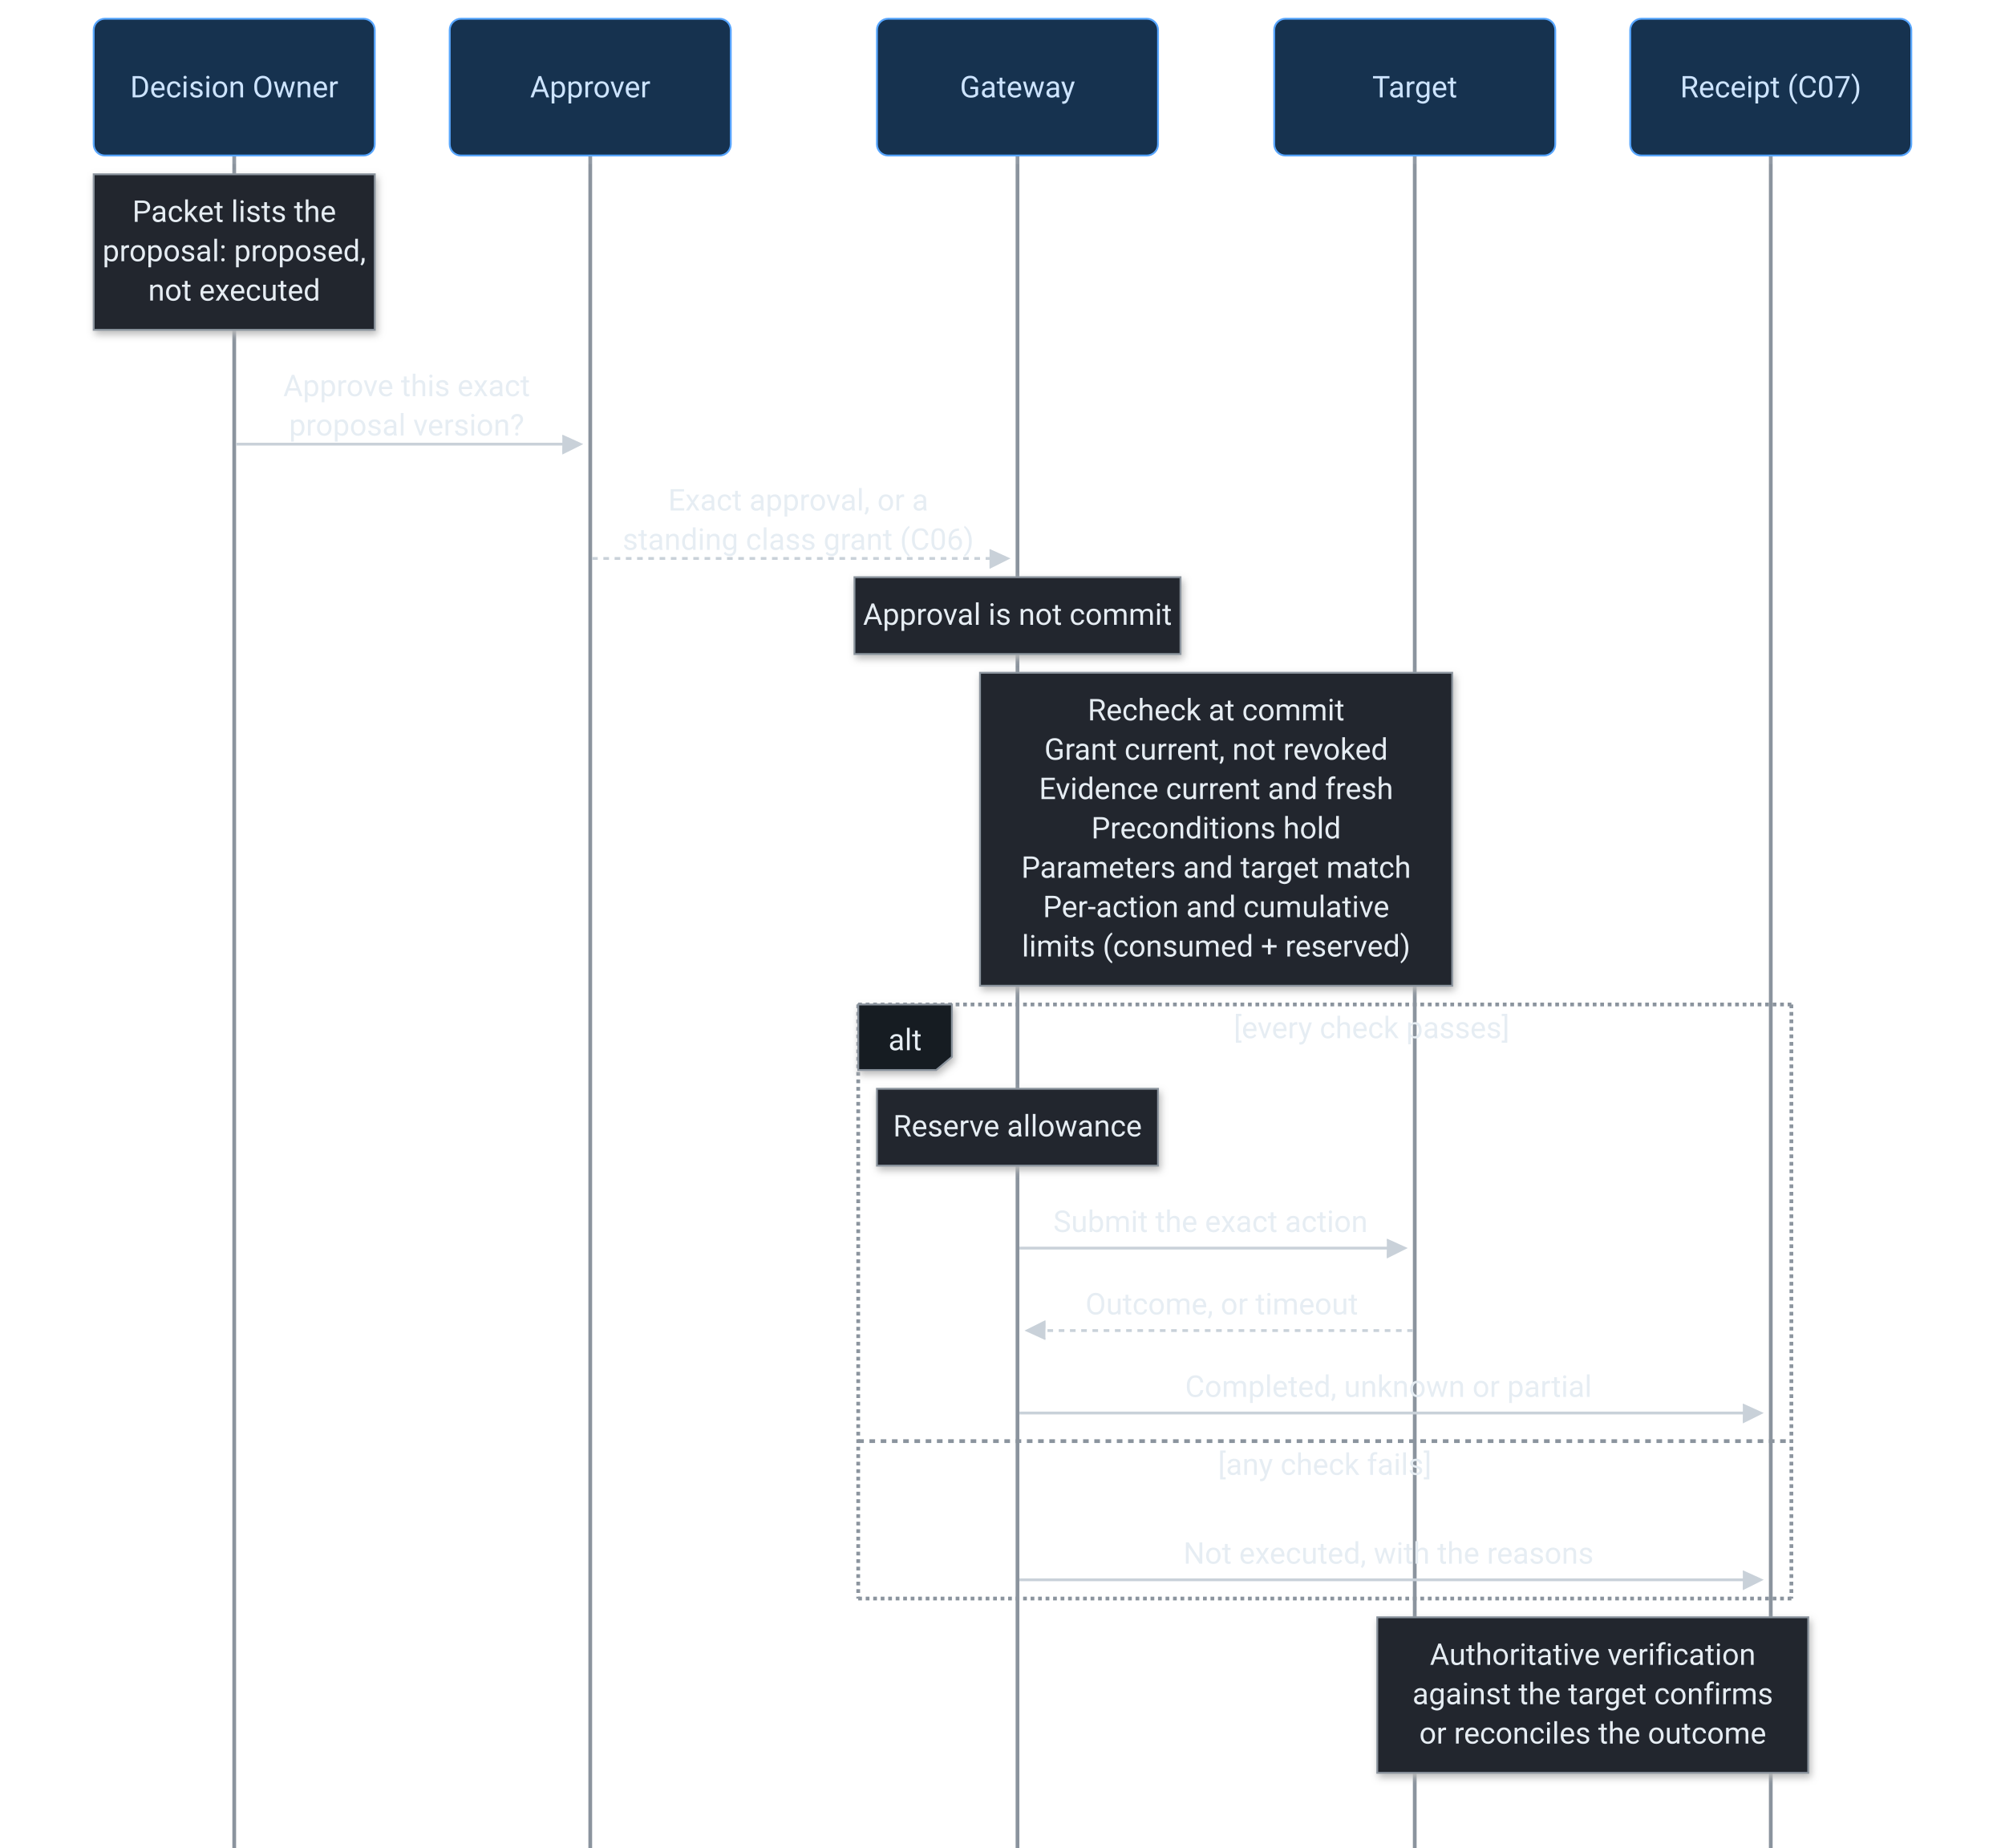
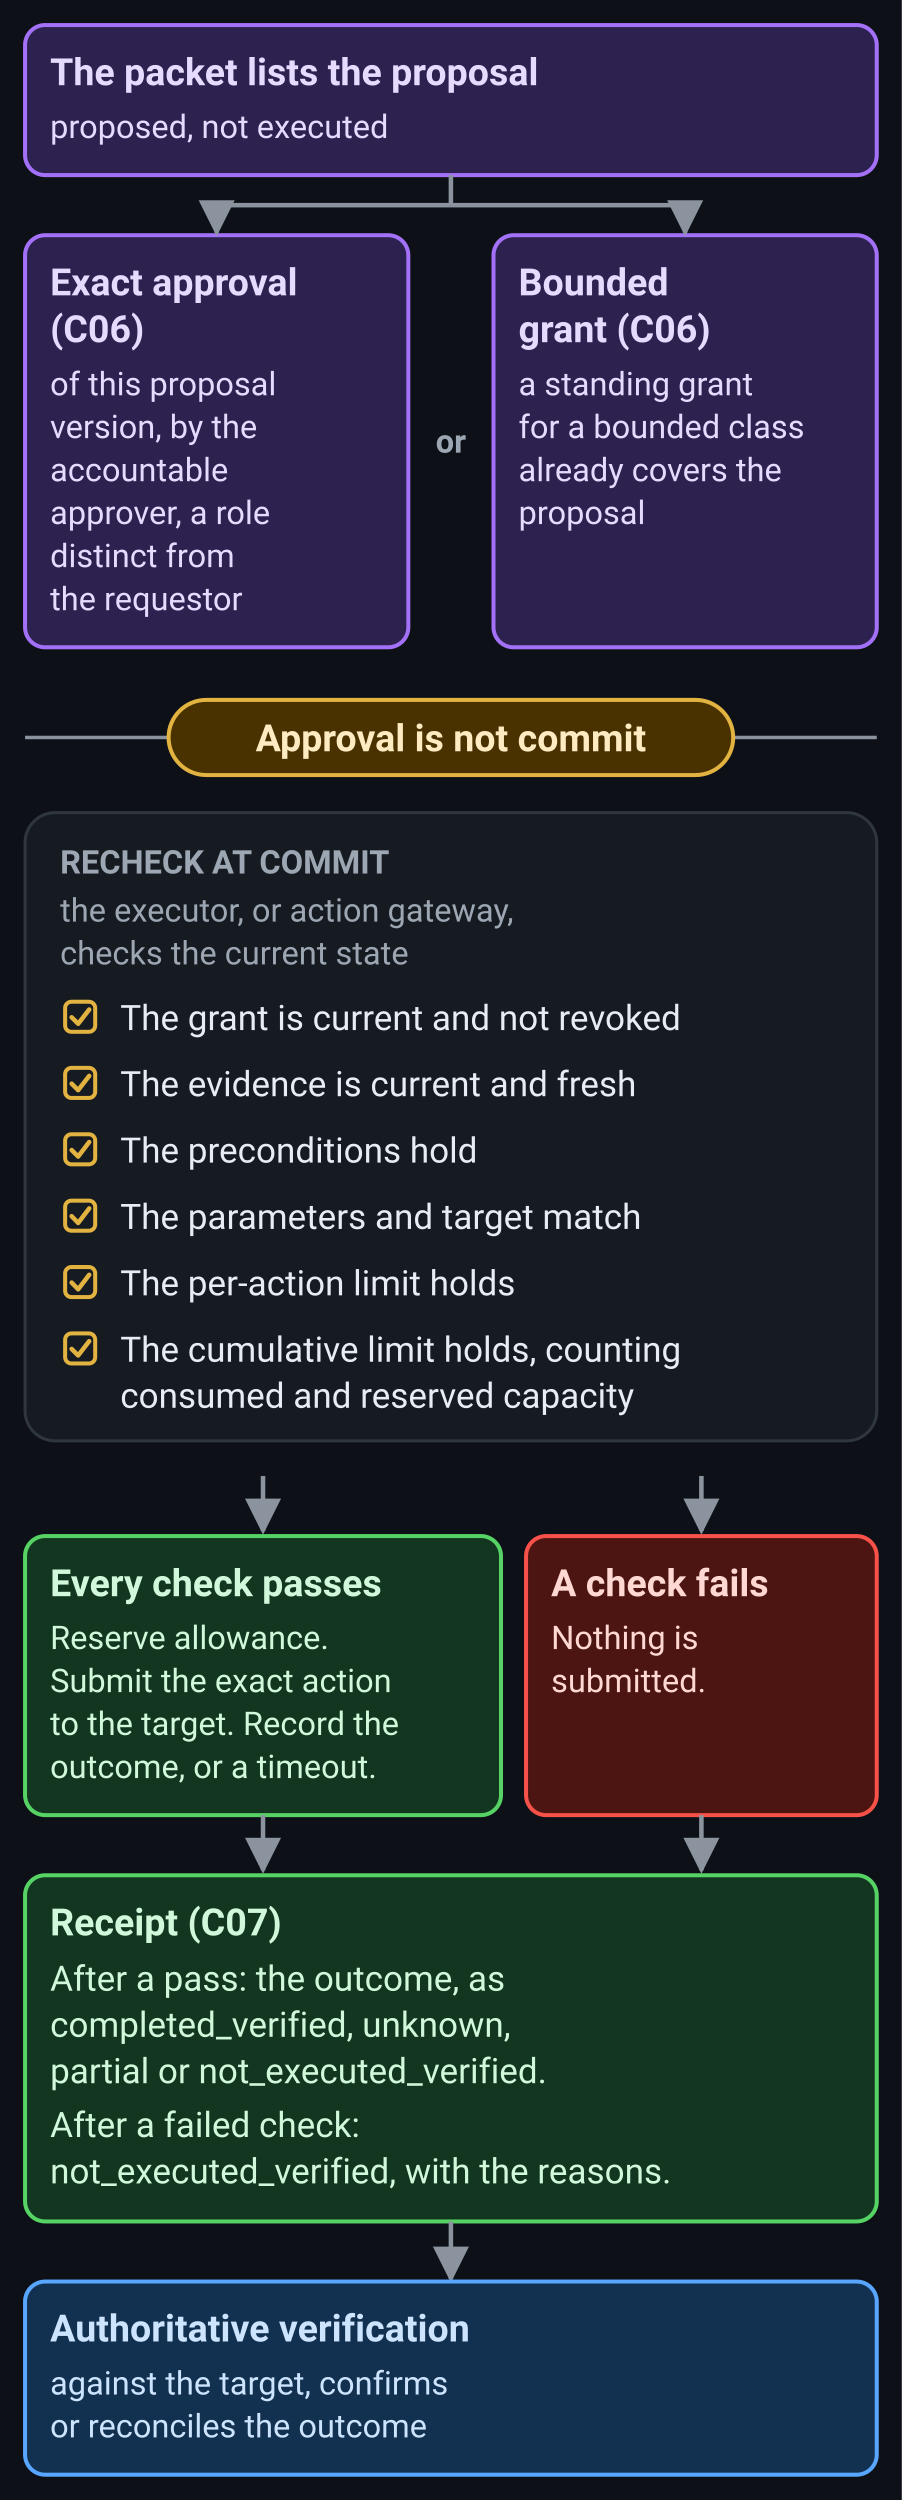
- <svg xmlns="http://www.w3.org/2000/svg" id="my-svg" width="100%" style="max-width: 1070px; background-color: rgb(13, 17, 23);" viewBox="-50 -10 1070 986" role="graphics-document document" aria-roledescription="sequence" aria-describedby="chart-desc-my-svg" aria-labelledby="chart-title-my-svg">
-   <g>
-     <line id="actor4" x1="895" y1="73" x2="895" y2="2000" class="actor-line 200" stroke-width="0.5px" stroke="#999" name="X" data-et="life-line" data-id="X" />
-     <g id="root-4" data-look="neo" data-et="participant" data-type="participant" data-id="X">
-       <rect x="820" y="0" fill="#eaeaea" stroke="#666" width="150" height="73" name="X" rx="6" ry="6" class="actor actor-top" data-look="neo" filter="url(#my-svg-drop-shadow)" />
-       <text x="895" y="36.5" dominant-baseline="central" alignment-baseline="central" class="actor actor-box" style="text-anchor: middle; font-size: 16px; font-weight: 400;">
-         <tspan x="895" dy="0">Receipt (C07)</tspan>
-       </text>
-     </g>
-   </g>
-   <g>
-     <line id="actor3" x1="705" y1="73" x2="705" y2="2000" class="actor-line 200" stroke-width="0.5px" stroke="#999" name="T" data-et="life-line" data-id="T" />
-     <g id="root-3" data-look="neo" data-et="participant" data-type="participant" data-id="T">
-       <rect x="630" y="0" fill="#eaeaea" stroke="#666" width="150" height="73" name="T" rx="6" ry="6" class="actor actor-top" data-look="neo" filter="url(#my-svg-drop-shadow)" />
-       <text x="705" y="36.5" dominant-baseline="central" alignment-baseline="central" class="actor actor-box" style="text-anchor: middle; font-size: 16px; font-weight: 400;">
-         <tspan x="705" dy="0">Target</tspan>
-       </text>
-     </g>
-   </g>
-   <g>
-     <line id="actor2" x1="493" y1="73" x2="493" y2="2000" class="actor-line 200" stroke-width="0.5px" stroke="#999" name="G" data-et="life-line" data-id="G" />
-     <g id="root-2" data-look="neo" data-et="participant" data-type="participant" data-id="G">
-       <rect x="418" y="0" fill="#eaeaea" stroke="#666" width="150" height="73" name="G" rx="6" ry="6" class="actor actor-top" data-look="neo" filter="url(#my-svg-drop-shadow)" />
-       <text x="493" y="36.5" dominant-baseline="central" alignment-baseline="central" class="actor actor-box" style="text-anchor: middle; font-size: 16px; font-weight: 400;">
-         <tspan x="493" dy="0">Gateway</tspan>
-       </text>
-     </g>
-   </g>
-   <g>
-     <line id="actor1" x1="265" y1="73" x2="265" y2="2000" class="actor-line 200" stroke-width="0.5px" stroke="#999" name="A" data-et="life-line" data-id="A" />
-     <g id="root-1" data-look="neo" data-et="participant" data-type="participant" data-id="A">
-       <rect x="190" y="0" fill="#eaeaea" stroke="#666" width="150" height="73" name="A" rx="6" ry="6" class="actor actor-top" data-look="neo" filter="url(#my-svg-drop-shadow)" />
-       <text x="265" y="36.5" dominant-baseline="central" alignment-baseline="central" class="actor actor-box" style="text-anchor: middle; font-size: 16px; font-weight: 400;">
-         <tspan x="265" dy="0">Approver</tspan>
-       </text>
-     </g>
-   </g>
-   <g>
-     <line id="actor0" x1="75" y1="73" x2="75" y2="2000" class="actor-line 200" stroke-width="0.5px" stroke="#999" name="R" data-et="life-line" data-id="R" />
-     <g id="root-0" data-look="neo" data-et="participant" data-type="participant" data-id="R">
-       <rect x="0" y="0" fill="#eaeaea" stroke="#666" width="150" height="73" name="R" rx="6" ry="6" class="actor actor-top" data-look="neo" filter="url(#my-svg-drop-shadow)" />
-       <text x="75" y="36.5" dominant-baseline="central" alignment-baseline="central" class="actor actor-box" style="text-anchor: middle; font-size: 16px; font-weight: 400;">
-         <tspan x="75" dy="0">Decision Owner</tspan>
-       </text>
-     </g>
-   </g>
-   <style>#my-svg{font-family:-apple-system,'Segoe UI',Roboto,Helvetica,Arial,sans-serif;font-size:16px;fill:#E6EDF3;}@keyframes edge-animation-frame{from{stroke-dashoffset:0;}}@keyframes dash{to{stroke-dashoffset:0;}}#my-svg .edge-animation-slow{stroke-dasharray:9,5!important;stroke-dashoffset:900;animation:dash 50s linear infinite;stroke-linecap:round;}#my-svg .edge-animation-fast{stroke-dasharray:9,5!important;stroke-dashoffset:900;animation:dash 20s linear infinite;stroke-linecap:round;}#my-svg .error-icon{fill:#a44141;}#my-svg .error-text{fill:#ddd;stroke:#ddd;}#my-svg .edge-thickness-normal{stroke-width:1px;}#my-svg .edge-thickness-thick{stroke-width:3.5px;}#my-svg .edge-pattern-solid{stroke-dasharray:0;}#my-svg .edge-thickness-invisible{stroke-width:0;fill:none;}#my-svg .edge-pattern-dashed{stroke-dasharray:3;}#my-svg .edge-pattern-dotted{stroke-dasharray:2;}#my-svg .marker{fill:#8B949E;stroke:#8B949E;}#my-svg .marker.cross{stroke:#8B949E;}#my-svg svg{font-family:-apple-system,'Segoe UI',Roboto,Helvetica,Arial,sans-serif;font-size:16px;}#my-svg p{margin:0;}#my-svg .actor{stroke:#58A6FF;fill:#12304F;stroke-width:1;}#my-svg rect.actor.outer-path[data-look="neo"]{filter:drop-shadow( 1px 2px 2px rgba(185,185,185,1));}#my-svg rect.note[data-look="neo"]{stroke:#8B949E;fill:#21262D;filter:drop-shadow( 1px 2px 2px rgba(185,185,185,1));}#my-svg text.actor&gt;tspan{fill:#CDE4FF;stroke:none;}#my-svg .actor-line{stroke:#8B949E;}#my-svg .innerArc{stroke-width:1.5;stroke-dasharray:none;}#my-svg .messageLine0{stroke-width:1.5;stroke-dasharray:none;stroke:#C9D1D9;}#my-svg .messageLine1{stroke-width:1.5;stroke-dasharray:2,2;stroke:#C9D1D9;}#my-svg [id$="-arrowhead"] path{fill:#C9D1D9;stroke:#C9D1D9;}#my-svg .sequenceNumber{fill:black;}#my-svg [id$="-sequencenumber"]{fill:#C9D1D9;}#my-svg [id$="-crosshead"] path{fill:#C9D1D9;stroke:#C9D1D9;}#my-svg .messageText{fill:#E6EDF3;stroke:none;}#my-svg .labelBox{stroke:#8B949E;fill:#161B22;filter:drop-shadow( 1px 2px 2px rgba(185,185,185,1));}#my-svg .labelText,#my-svg .labelText&gt;tspan{fill:#E6EDF3;stroke:none;}#my-svg .loopText,#my-svg .loopText&gt;tspan{fill:#E6EDF3;stroke:none;}#my-svg .sectionTitle,#my-svg .sectionTitle&gt;tspan{fill:#E6EDF3;stroke:none;}#my-svg .loopLine{stroke-width:2px;stroke-dasharray:2,2;stroke:#8B949E;fill:#8B949E;}#my-svg .note{stroke:#8B949E;fill:#21262D;}#my-svg .noteText,#my-svg .noteText&gt;tspan{fill:#E6EDF3;stroke:none;}#my-svg .activation0{fill:hsl(180, 1.587%, 28.353%);stroke:#ccc;}#my-svg .activation1{fill:hsl(180, 1.587%, 28.353%);stroke:#ccc;}#my-svg .activation2{fill:hsl(180, 1.587%, 28.353%);stroke:#ccc;}#my-svg .actorPopupMenu{position:absolute;}#my-svg .actorPopupMenuPanel{position:absolute;fill:#12304F;box-shadow:0px 8px 16px 0px rgba(0,0,0,0.2);filter:drop-shadow(3px 5px 2px rgb(0 0 0 / 0.4));}#my-svg .actor-man circle,#my-svg line{fill:#12304F;stroke-width:2px;}#my-svg g rect.rect{filter:drop-shadow( 1px 2px 2px rgba(185,185,185,1));stroke:#ccc;}#my-svg .node .neo-node{stroke:#ccc;}#my-svg [data-look="neo"].node rect,#my-svg [data-look="neo"].cluster rect,#my-svg [data-look="neo"].node polygon{stroke:url(#my-svg-gradient);filter:drop-shadow( 1px 2px 2px rgba(185,185,185,1));}#my-svg [data-look="neo"].swimlane.cluster rect{filter:none;}#my-svg [data-look="neo"].node path{stroke:url(#my-svg-gradient);stroke-width:1px;}#my-svg [data-look="neo"].node .outer-path{filter:drop-shadow( 1px 2px 2px rgba(185,185,185,1));}#my-svg [data-look="neo"].node .neo-line path{stroke:#ccc;filter:none;}#my-svg [data-look="neo"].node circle{stroke:url(#my-svg-gradient);filter:drop-shadow( 1px 2px 2px rgba(185,185,185,1));}#my-svg [data-look="neo"].node circle .state-start{fill:#000000;}#my-svg [data-look="neo"].icon-shape .icon{fill:url(#my-svg-gradient);filter:drop-shadow( 1px 2px 2px rgba(185,185,185,1));}#my-svg [data-look="neo"].icon-shape .icon-neo path{stroke:url(#my-svg-gradient);filter:drop-shadow( 1px 2px 2px rgba(185,185,185,1));}#my-svg :root{--mermaid-font-family:"trebuchet ms",verdana,arial,sans-serif;}</style>
-   <g />
+ <svg xmlns="http://www.w3.org/2000/svg" viewBox="0 0 360 998" width="360" height="998" role="img" aria-labelledby="t d" font-family="-apple-system, 'Segoe UI', Roboto, Helvetica, Arial, sans-serif">
  <defs>
-     <symbol id="my-svg-computer" width="24" height="24">
-       <path transform="scale(.5)" d="M2 2v13h20v-13h-20zm18 11h-16v-9h16v9zm-10.228 6l.466-1h3.524l.467 1h-4.457zm14.228 3h-24l2-6h2.104l-1.33 4h18.45l-1.297-4h2.073l2 6zm-5-10h-14v-7h14v7z" />
-     </symbol>
-   </defs>
-   <defs>
-     <symbol id="my-svg-database" fill-rule="evenodd" clip-rule="evenodd">
-       <path transform="scale(.5)" d="M12.258.001l.256.004.255.005.253.008.251.01.249.012.247.015.246.016.242.019.241.02.239.023.236.024.233.027.231.028.229.031.225.032.223.034.22.036.217.038.214.04.211.041.208.043.205.045.201.046.198.048.194.05.191.051.187.053.183.054.18.056.175.057.172.059.168.06.163.061.16.063.155.064.15.066.074.033.073.033.071.034.07.034.069.035.068.035.067.035.066.035.064.036.064.036.062.036.06.036.06.037.058.037.058.037.055.038.055.038.053.038.052.038.051.039.05.039.048.039.047.039.045.04.044.04.043.04.041.04.04.041.039.041.037.041.036.041.034.041.033.042.032.042.03.042.029.042.027.042.026.043.024.043.023.043.021.043.02.043.018.044.017.043.015.044.013.044.012.044.011.045.009.044.007.045.006.045.004.045.002.045.001.045v17l-.001.045-.002.045-.004.045-.006.045-.007.045-.009.044-.011.045-.012.044-.013.044-.015.044-.017.043-.018.044-.02.043-.021.043-.023.043-.024.043-.026.043-.027.042-.029.042-.03.042-.032.042-.033.042-.034.041-.036.041-.037.041-.039.041-.04.041-.041.04-.043.04-.044.04-.045.04-.047.039-.048.039-.05.039-.051.039-.052.038-.053.038-.055.038-.055.038-.058.037-.058.037-.06.037-.06.036-.062.036-.064.036-.064.036-.066.035-.067.035-.068.035-.069.035-.07.034-.071.034-.073.033-.074.033-.15.066-.155.064-.16.063-.163.061-.168.06-.172.059-.175.057-.18.056-.183.054-.187.053-.191.051-.194.05-.198.048-.201.046-.205.045-.208.043-.211.041-.214.04-.217.038-.22.036-.223.034-.225.032-.229.031-.231.028-.233.027-.236.024-.239.023-.241.02-.242.019-.246.016-.247.015-.249.012-.251.01-.253.008-.255.005-.256.004-.258.001-.258-.001-.256-.004-.255-.005-.253-.008-.251-.01-.249-.012-.247-.015-.245-.016-.243-.019-.241-.02-.238-.023-.236-.024-.234-.027-.231-.028-.228-.031-.226-.032-.223-.034-.22-.036-.217-.038-.214-.04-.211-.041-.208-.043-.204-.045-.201-.046-.198-.048-.195-.05-.19-.051-.187-.053-.184-.054-.179-.056-.176-.057-.172-.059-.167-.06-.164-.061-.159-.063-.155-.064-.151-.066-.074-.033-.072-.033-.072-.034-.07-.034-.069-.035-.068-.035-.067-.035-.066-.035-.064-.036-.063-.036-.062-.036-.061-.036-.06-.037-.058-.037-.057-.037-.056-.038-.055-.038-.053-.038-.052-.038-.051-.039-.049-.039-.049-.039-.046-.039-.046-.04-.044-.04-.043-.04-.041-.04-.04-.041-.039-.041-.037-.041-.036-.041-.034-.041-.033-.042-.032-.042-.03-.042-.029-.042-.027-.042-.026-.043-.024-.043-.023-.043-.021-.043-.02-.043-.018-.044-.017-.043-.015-.044-.013-.044-.012-.044-.011-.045-.009-.044-.007-.045-.006-.045-.004-.045-.002-.045-.001-.045v-17l.001-.045.002-.045.004-.045.006-.045.007-.045.009-.044.011-.045.012-.044.013-.044.015-.044.017-.043.018-.044.02-.043.021-.043.023-.043.024-.043.026-.043.027-.042.029-.042.03-.042.032-.042.033-.042.034-.041.036-.041.037-.041.039-.041.04-.041.041-.04.043-.04.044-.04.046-.04.046-.039.049-.039.049-.039.051-.039.052-.038.053-.038.055-.038.056-.038.057-.037.058-.037.06-.037.061-.036.062-.036.063-.036.064-.036.066-.035.067-.035.068-.035.069-.035.07-.034.072-.034.072-.033.074-.033.151-.066.155-.064.159-.063.164-.061.167-.06.172-.059.176-.057.179-.056.184-.054.187-.053.19-.051.195-.05.198-.048.201-.046.204-.045.208-.043.211-.041.214-.04.217-.038.22-.036.223-.034.226-.032.228-.031.231-.028.234-.027.236-.024.238-.023.241-.02.243-.019.245-.016.247-.015.249-.012.251-.01.253-.008.255-.005.256-.004.258-.001.258.001zm-9.258 20.499v.01l.001.021.003.021.004.022.005.021.006.022.007.022.009.023.01.022.011.023.012.023.013.023.015.023.016.024.017.023.018.024.019.024.021.024.022.025.023.024.024.025.052.049.056.05.061.051.066.051.07.051.075.051.079.052.084.052.088.052.092.052.097.052.102.051.105.052.11.052.114.051.119.051.123.051.127.05.131.05.135.05.139.048.144.049.147.047.152.047.155.047.16.045.163.045.167.043.171.043.176.041.178.041.183.039.187.039.19.037.194.035.197.035.202.033.204.031.209.03.212.029.216.027.219.025.222.024.226.021.23.02.233.018.236.016.24.015.243.012.246.01.249.008.253.005.256.004.259.001.26-.001.257-.004.254-.005.25-.008.247-.011.244-.012.241-.014.237-.016.233-.018.231-.021.226-.021.224-.024.22-.026.216-.027.212-.028.21-.031.205-.031.202-.034.198-.034.194-.036.191-.037.187-.039.183-.04.179-.04.175-.042.172-.043.168-.044.163-.045.16-.046.155-.046.152-.047.148-.048.143-.049.139-.049.136-.05.131-.05.126-.05.123-.051.118-.052.114-.051.11-.052.106-.052.101-.052.096-.052.092-.052.088-.053.083-.051.079-.052.074-.052.07-.051.065-.051.06-.051.056-.05.051-.05.023-.024.023-.025.021-.024.02-.024.019-.024.018-.024.017-.024.015-.023.014-.024.013-.023.012-.023.01-.023.01-.022.008-.022.006-.022.006-.022.004-.022.004-.021.001-.021.001-.021v-4.127l-.077.055-.08.053-.083.054-.085.053-.087.052-.09.052-.093.051-.095.05-.097.05-.1.049-.102.049-.105.048-.106.047-.109.047-.111.046-.114.045-.115.045-.118.044-.12.043-.122.042-.124.042-.126.041-.128.04-.13.04-.132.038-.134.038-.135.037-.138.037-.139.035-.142.035-.143.034-.144.033-.147.032-.148.031-.15.03-.151.03-.153.029-.154.027-.156.027-.158.026-.159.025-.161.024-.162.023-.163.022-.165.021-.166.02-.167.019-.169.018-.169.017-.171.016-.173.015-.173.014-.175.013-.175.012-.177.011-.178.01-.179.008-.179.008-.181.006-.182.005-.182.004-.184.003-.184.002h-.37l-.184-.002-.184-.003-.182-.004-.182-.005-.181-.006-.179-.008-.179-.008-.178-.01-.176-.011-.176-.012-.175-.013-.173-.014-.172-.015-.171-.016-.17-.017-.169-.018-.167-.019-.166-.02-.165-.021-.163-.022-.162-.023-.161-.024-.159-.025-.157-.026-.156-.027-.155-.027-.153-.029-.151-.03-.15-.03-.148-.031-.146-.032-.145-.033-.143-.034-.141-.035-.14-.035-.137-.037-.136-.037-.134-.038-.132-.038-.13-.04-.128-.04-.126-.041-.124-.042-.122-.042-.12-.044-.117-.043-.116-.045-.113-.045-.112-.046-.109-.047-.106-.047-.105-.048-.102-.049-.1-.049-.097-.05-.095-.05-.093-.052-.09-.051-.087-.052-.085-.053-.083-.054-.08-.054-.077-.054v4.127zm0-5.654v.011l.001.021.003.021.004.021.005.022.006.022.007.022.009.022.01.022.011.023.012.023.013.023.015.024.016.023.017.024.018.024.019.024.021.024.022.024.023.025.024.024.052.05.056.05.061.05.066.051.07.051.075.052.079.051.084.052.088.052.092.052.097.052.102.052.105.052.11.051.114.051.119.052.123.05.127.051.131.05.135.049.139.049.144.048.147.048.152.047.155.046.16.045.163.045.167.044.171.042.176.042.178.04.183.04.187.038.19.037.194.036.197.034.202.033.204.032.209.03.212.028.216.027.219.025.222.024.226.022.23.02.233.018.236.016.24.014.243.012.246.01.249.008.253.006.256.003.259.001.26-.001.257-.003.254-.006.25-.008.247-.01.244-.012.241-.015.237-.016.233-.018.231-.02.226-.022.224-.024.22-.025.216-.027.212-.029.21-.03.205-.032.202-.033.198-.035.194-.036.191-.037.187-.039.183-.039.179-.041.175-.042.172-.043.168-.044.163-.045.16-.045.155-.047.152-.047.148-.048.143-.048.139-.05.136-.049.131-.05.126-.051.123-.051.118-.051.114-.052.11-.052.106-.052.101-.052.096-.052.092-.052.088-.052.083-.052.079-.052.074-.051.07-.052.065-.051.06-.05.056-.051.051-.049.023-.025.023-.024.021-.025.02-.024.019-.024.018-.024.017-.024.015-.023.014-.023.013-.024.012-.022.01-.023.01-.023.008-.022.006-.022.006-.022.004-.021.004-.022.001-.021.001-.021v-4.139l-.077.054-.08.054-.083.054-.085.052-.087.053-.09.051-.093.051-.095.051-.097.05-.1.049-.102.049-.105.048-.106.047-.109.047-.111.046-.114.045-.115.044-.118.044-.12.044-.122.042-.124.042-.126.041-.128.04-.13.039-.132.039-.134.038-.135.037-.138.036-.139.036-.142.035-.143.033-.144.033-.147.033-.148.031-.15.03-.151.03-.153.028-.154.028-.156.027-.158.026-.159.025-.161.024-.162.023-.163.022-.165.021-.166.02-.167.019-.169.018-.169.017-.171.016-.173.015-.173.014-.175.013-.175.012-.177.011-.178.009-.179.009-.179.007-.181.007-.182.005-.182.004-.184.003-.184.002h-.37l-.184-.002-.184-.003-.182-.004-.182-.005-.181-.007-.179-.007-.179-.009-.178-.009-.176-.011-.176-.012-.175-.013-.173-.014-.172-.015-.171-.016-.17-.017-.169-.018-.167-.019-.166-.02-.165-.021-.163-.022-.162-.023-.161-.024-.159-.025-.157-.026-.156-.027-.155-.028-.153-.028-.151-.03-.15-.03-.148-.031-.146-.033-.145-.033-.143-.033-.141-.035-.14-.036-.137-.036-.136-.037-.134-.038-.132-.039-.13-.039-.128-.04-.126-.041-.124-.042-.122-.043-.12-.043-.117-.044-.116-.044-.113-.046-.112-.046-.109-.046-.106-.047-.105-.048-.102-.049-.1-.049-.097-.05-.095-.051-.093-.051-.09-.051-.087-.053-.085-.052-.083-.054-.08-.054-.077-.054v4.139zm0-5.666v.011l.001.02.003.022.004.021.005.022.006.021.007.022.009.023.01.022.011.023.012.023.013.023.015.023.016.024.017.024.018.023.019.024.021.025.022.024.023.024.024.025.052.05.056.05.061.05.066.051.07.051.075.052.079.051.084.052.088.052.092.052.097.052.102.052.105.051.11.052.114.051.119.051.123.051.127.05.131.05.135.05.139.049.144.048.147.048.152.047.155.046.16.045.163.045.167.043.171.043.176.042.178.04.183.04.187.038.19.037.194.036.197.034.202.033.204.032.209.03.212.028.216.027.219.025.222.024.226.021.23.02.233.018.236.017.24.014.243.012.246.01.249.008.253.006.256.003.259.001.26-.001.257-.003.254-.006.25-.008.247-.01.244-.013.241-.014.237-.016.233-.018.231-.02.226-.022.224-.024.22-.025.216-.027.212-.029.21-.03.205-.032.202-.033.198-.035.194-.036.191-.037.187-.039.183-.039.179-.041.175-.042.172-.043.168-.044.163-.045.16-.045.155-.047.152-.047.148-.048.143-.049.139-.049.136-.049.131-.051.126-.05.123-.051.118-.052.114-.051.11-.052.106-.052.101-.052.096-.052.092-.052.088-.052.083-.052.079-.052.074-.052.07-.051.065-.051.06-.051.056-.05.051-.049.023-.025.023-.025.021-.024.02-.024.019-.024.018-.024.017-.024.015-.023.014-.024.013-.023.012-.023.01-.022.01-.023.008-.022.006-.022.006-.022.004-.022.004-.021.001-.021.001-.021v-4.153l-.077.054-.08.054-.083.053-.085.053-.087.053-.09.051-.093.051-.095.051-.097.05-.1.049-.102.048-.105.048-.106.048-.109.046-.111.046-.114.046-.115.044-.118.044-.12.043-.122.043-.124.042-.126.041-.128.04-.13.039-.132.039-.134.038-.135.037-.138.036-.139.036-.142.034-.143.034-.144.033-.147.032-.148.032-.15.03-.151.03-.153.028-.154.028-.156.027-.158.026-.159.024-.161.024-.162.023-.163.023-.165.021-.166.02-.167.019-.169.018-.169.017-.171.016-.173.015-.173.014-.175.013-.175.012-.177.01-.178.01-.179.009-.179.007-.181.006-.182.006-.182.004-.184.003-.184.001-.185.001-.185-.001-.184-.001-.184-.003-.182-.004-.182-.006-.181-.006-.179-.007-.179-.009-.178-.01-.176-.01-.176-.012-.175-.013-.173-.014-.172-.015-.171-.016-.17-.017-.169-.018-.167-.019-.166-.02-.165-.021-.163-.023-.162-.023-.161-.024-.159-.024-.157-.026-.156-.027-.155-.028-.153-.028-.151-.03-.15-.03-.148-.032-.146-.032-.145-.033-.143-.034-.141-.034-.14-.036-.137-.036-.136-.037-.134-.038-.132-.039-.13-.039-.128-.041-.126-.041-.124-.041-.122-.043-.12-.043-.117-.044-.116-.044-.113-.046-.112-.046-.109-.046-.106-.048-.105-.048-.102-.048-.1-.05-.097-.049-.095-.051-.093-.051-.09-.052-.087-.052-.085-.053-.083-.053-.08-.054-.077-.054v4.153zm8.74-8.179l-.257.004-.254.005-.25.008-.247.011-.244.012-.241.014-.237.016-.233.018-.231.021-.226.022-.224.023-.22.026-.216.027-.212.028-.21.031-.205.032-.202.033-.198.034-.194.036-.191.038-.187.038-.183.04-.179.041-.175.042-.172.043-.168.043-.163.045-.16.046-.155.046-.152.048-.148.048-.143.048-.139.049-.136.05-.131.05-.126.051-.123.051-.118.051-.114.052-.11.052-.106.052-.101.052-.096.052-.092.052-.088.052-.083.052-.079.052-.074.051-.07.052-.065.051-.06.05-.056.05-.051.05-.023.025-.023.024-.021.024-.02.025-.019.024-.018.024-.017.023-.015.024-.014.023-.013.023-.012.023-.01.023-.01.022-.008.022-.006.023-.006.021-.004.022-.004.021-.001.021-.001.021.001.021.001.021.004.021.004.022.006.021.006.023.008.022.01.022.01.023.012.023.013.023.014.023.015.024.017.023.018.024.019.024.02.025.021.024.023.024.023.025.051.05.056.05.06.05.065.051.07.052.074.051.079.052.083.052.088.052.092.052.096.052.101.052.106.052.11.052.114.052.118.051.123.051.126.051.131.05.136.05.139.049.143.048.148.048.152.048.155.046.16.046.163.045.168.043.172.043.175.042.179.041.183.04.187.038.191.038.194.036.198.034.202.033.205.032.21.031.212.028.216.027.22.026.224.023.226.022.231.021.233.018.237.016.241.014.244.012.247.011.25.008.254.005.257.004.26.001.26-.001.257-.004.254-.005.25-.008.247-.011.244-.012.241-.014.237-.016.233-.018.231-.021.226-.022.224-.023.22-.026.216-.027.212-.028.21-.031.205-.032.202-.033.198-.034.194-.036.191-.038.187-.038.183-.04.179-.041.175-.042.172-.043.168-.043.163-.045.16-.046.155-.046.152-.048.148-.048.143-.048.139-.049.136-.05.131-.05.126-.051.123-.051.118-.051.114-.052.11-.052.106-.052.101-.052.096-.052.092-.052.088-.052.083-.052.079-.052.074-.051.07-.052.065-.051.06-.05.056-.05.051-.05.023-.025.023-.024.021-.024.02-.025.019-.024.018-.024.017-.023.015-.024.014-.023.013-.023.012-.023.01-.023.01-.022.008-.022.006-.023.006-.021.004-.022.004-.021.001-.021.001-.021-.001-.021-.001-.021-.004-.021-.004-.022-.006-.021-.006-.023-.008-.022-.01-.022-.01-.023-.012-.023-.013-.023-.014-.023-.015-.024-.017-.023-.018-.024-.019-.024-.02-.025-.021-.024-.023-.024-.023-.025-.051-.05-.056-.05-.06-.05-.065-.051-.07-.052-.074-.051-.079-.052-.083-.052-.088-.052-.092-.052-.096-.052-.101-.052-.106-.052-.11-.052-.114-.052-.118-.051-.123-.051-.126-.051-.131-.05-.136-.05-.139-.049-.143-.048-.148-.048-.152-.048-.155-.046-.16-.046-.163-.045-.168-.043-.172-.043-.175-.042-.179-.041-.183-.04-.187-.038-.191-.038-.194-.036-.198-.034-.202-.033-.205-.032-.21-.031-.212-.028-.216-.027-.22-.026-.224-.023-.226-.022-.231-.021-.233-.018-.237-.016-.241-.014-.244-.012-.247-.011-.25-.008-.254-.005-.257-.004-.26-.001-.26.001z" />
-     </symbol>
-   </defs>
-   <defs>
-     <symbol id="my-svg-clock" width="24" height="24">
-       <path transform="scale(.5)" d="M12 2c5.514 0 10 4.486 10 10s-4.486 10-10 10-10-4.486-10-10 4.486-10 10-10zm0-2c-6.627 0-12 5.373-12 12s5.373 12 12 12 12-5.373 12-12-5.373-12-12-12zm5.848 12.459c.202.038.202.333.001.372-1.907.361-6.045 1.111-6.547 1.111-.719 0-1.301-.582-1.301-1.301 0-.512.77-5.447 1.125-7.445.034-.192.312-.181.343.014l.985 6.238 5.394 1.011z" />
-     </symbol>
-   </defs>
-   <defs>
-     <marker id="my-svg-arrowhead" refX="7.9" refY="5" markerUnits="userSpaceOnUse" markerWidth="12" markerHeight="12" orient="auto-start-reverse">
-       <path d="M -1 0 L 10 5 L 0 10 z" />
+     <marker id="arr" viewBox="0 0 10 10" refX="9" refY="5" markerWidth="8" markerHeight="8" orient="auto-start-reverse">
+       <path d="M0 0 L10 5 L0 10 z" fill="#8b949e" />
+     </marker>
+     <marker id="arrs" viewBox="0 0 10 10" refX="9" refY="5" markerWidth="5.5" markerHeight="5.5" orient="auto-start-reverse">
+       <path d="M0 0 L10 5 L0 10 z" fill="#8b949e" />
    </marker>
  </defs>
-   <defs>
-     <marker id="my-svg-crosshead" markerWidth="15" markerHeight="8" orient="auto" refX="4" refY="4.5">
-       <path fill="none" stroke="#000000" stroke-width="1pt" d="M 1,2 L 6,7 M 6,2 L 1,7" style="stroke-dasharray: 0, 0;" />
-     </marker>
-   </defs>
-   <defs>
-     <marker id="my-svg-filled-head" refX="15.5" refY="7" markerWidth="20" markerHeight="28" orient="auto">
-       <path d="M 18,7 L9,13 L14,7 L9,1 Z" />
-     </marker>
-   </defs>
-   <defs>
-     <marker id="my-svg-sequencenumber" refX="15" refY="15" markerWidth="60" markerHeight="40" orient="auto">
-       <circle cx="15" cy="15" r="6" />
-     </marker>
-   </defs>
-   <defs>
-     <marker id="my-svg-solidTopArrowHead" refX="7.9" refY="7.25" markerUnits="userSpaceOnUse" markerWidth="12" markerHeight="12" orient="auto-start-reverse">
-       <path d="M 0 0 L 10 8 L 0 8 z" />
-     </marker>
-   </defs>
-   <defs>
-     <marker id="my-svg-solidBottomArrowHead" refX="7.9" refY="0.75" markerUnits="userSpaceOnUse" markerWidth="12" markerHeight="12" orient="auto-start-reverse">
-       <path d="M 0 0 L 10 0 L 0 8 z" />
-     </marker>
-   </defs>
-   <defs>
-     <marker id="my-svg-stickTopArrowHead" refX="7.5" refY="7" markerUnits="userSpaceOnUse" markerWidth="12" markerHeight="12" orient="auto-start-reverse">
-       <path d="M 0 0 L 7 7" stroke="black" stroke-width="1.5" fill="none" />
-     </marker>
-   </defs>
-   <defs>
-     <marker id="my-svg-stickBottomArrowHead" refX="7.5" refY="0" markerUnits="userSpaceOnUse" markerWidth="12" markerHeight="12" orient="auto-start-reverse">
-       <path d="M 0 7 L 7 0" stroke="black" stroke-width="1.5" fill="none" />
-     </marker>
-   </defs>
-   <defs>
-     <filter id="my-svg-drop-shadow" height="130%" width="130%">
-       <feDropShadow dx="4" dy="4" stdDeviation="0" flood-opacity="0.06" flood-color="#FFFFFF" />
-     </filter>
-   </defs>
-   <g data-et="note" data-id="i0">
-     <rect x="0" y="83" fill="#EDF2AE" stroke="#666" width="150" height="83" class="note" data-look="neo" />
-     <text x="75" y="88" text-anchor="middle" dominant-baseline="middle" alignment-baseline="middle" class="noteText" dy="1em" style="font-size: 16px; font-weight: 400;">
-       <tspan x="75">Packet lists the</tspan>
-     </text>
-     <text x="75" y="109" text-anchor="middle" dominant-baseline="middle" alignment-baseline="middle" class="noteText" dy="1em" style="font-size: 16px; font-weight: 400;">
-       <tspan x="75">proposal: proposed,</tspan>
-     </text>
-     <text x="75" y="130" text-anchor="middle" dominant-baseline="middle" alignment-baseline="middle" class="noteText" dy="1em" style="font-size: 16px; font-weight: 400;">
-       <tspan x="75">not executed</tspan>
-     </text>
-   </g>
-   <g data-et="note" data-id="i3">
-     <rect x="406" y="298" fill="#EDF2AE" stroke="#666" width="174" height="41" class="note" data-look="neo" />
-     <text x="493" y="303" text-anchor="middle" dominant-baseline="middle" alignment-baseline="middle" class="noteText" dy="1em" style="font-size: 16px; font-weight: 400;">
-       <tspan x="493">Approval is not commit</tspan>
-     </text>
-   </g>
-   <g data-et="note" data-id="i4">
-     <rect x="473" y="349" fill="#EDF2AE" stroke="#666" width="252" height="167" class="note" data-look="neo" />
-     <text x="599" y="354" text-anchor="middle" dominant-baseline="middle" alignment-baseline="middle" class="noteText" dy="1em" style="font-size: 16px; font-weight: 400;">
-       <tspan x="599">Recheck at commit</tspan>
-     </text>
-     <text x="599" y="375" text-anchor="middle" dominant-baseline="middle" alignment-baseline="middle" class="noteText" dy="1em" style="font-size: 16px; font-weight: 400;">
-       <tspan x="599">Grant current, not revoked</tspan>
-     </text>
-     <text x="599" y="396" text-anchor="middle" dominant-baseline="middle" alignment-baseline="middle" class="noteText" dy="1em" style="font-size: 16px; font-weight: 400;">
-       <tspan x="599">Evidence current and fresh</tspan>
-     </text>
-     <text x="599" y="417" text-anchor="middle" dominant-baseline="middle" alignment-baseline="middle" class="noteText" dy="1em" style="font-size: 16px; font-weight: 400;">
-       <tspan x="599">Preconditions hold</tspan>
-     </text>
-     <text x="599" y="438" text-anchor="middle" dominant-baseline="middle" alignment-baseline="middle" class="noteText" dy="1em" style="font-size: 16px; font-weight: 400;">
-       <tspan x="599">Parameters and target match</tspan>
-     </text>
-     <text x="599" y="459" text-anchor="middle" dominant-baseline="middle" alignment-baseline="middle" class="noteText" dy="1em" style="font-size: 16px; font-weight: 400;">
-       <tspan x="599">Per-action and cumulative</tspan>
-     </text>
-     <text x="599" y="480" text-anchor="middle" dominant-baseline="middle" alignment-baseline="middle" class="noteText" dy="1em" style="font-size: 16px; font-weight: 400;">
-       <tspan x="599">limits (consumed + reserved)</tspan>
-     </text>
-   </g>
-   <g data-et="note" data-id="i6">
-     <rect x="418" y="571" fill="#EDF2AE" stroke="#666" width="150" height="41" class="note" data-look="neo" />
-     <text x="493" y="576" text-anchor="middle" dominant-baseline="middle" alignment-baseline="middle" class="noteText" dy="1em" style="font-size: 16px; font-weight: 400;">
-       <tspan x="493">Reserve allowance</tspan>
-     </text>
-   </g>
-   <g data-et="control-structure" data-id="i12">
-     <line x1="408" y1="526" x2="906" y2="526" class="loopLine" />
-     <line x1="906" y1="526" x2="906" y2="843" class="loopLine" />
-     <line x1="408" y1="843" x2="906" y2="843" class="loopLine" />
-     <line x1="408" y1="526" x2="408" y2="843" class="loopLine" />
-     <line x1="408" y1="759" x2="906" y2="759" class="loopLine" style="stroke-dasharray: 3, 3;" />
-     <polygon points="408,526 458,526 458,554 449.6,561 408,561" class="labelBox" />
-     <text x="433" y="546" text-anchor="middle" dominant-baseline="middle" alignment-baseline="middle" class="labelText" style="font-size: 16px; font-weight: 400;">alt</text>
-     <text x="682" y="544" text-anchor="middle" class="loopText" style="font-size: 16px; font-weight: 400;">
-       <tspan x="682">[every check passes]</tspan>
-     </text>
-     <text x="657" y="777" text-anchor="middle" class="sectionTitle" style="font-size: 16px; font-weight: 400;">[any check fails]</text>
-   </g>
-   <g data-et="note" data-id="i13">
-     <rect x="685" y="853" fill="#EDF2AE" stroke="#666" width="230" height="83" class="note" data-look="neo" />
-     <text x="800" y="858" text-anchor="middle" dominant-baseline="middle" alignment-baseline="middle" class="noteText" dy="1em" style="font-size: 16px; font-weight: 400;">
-       <tspan x="800">Authoritative verification</tspan>
-     </text>
-     <text x="800" y="879" text-anchor="middle" dominant-baseline="middle" alignment-baseline="middle" class="noteText" dy="1em" style="font-size: 16px; font-weight: 400;">
-       <tspan x="800">against the target confirms</tspan>
-     </text>
-     <text x="800" y="900" text-anchor="middle" dominant-baseline="middle" alignment-baseline="middle" class="noteText" dy="1em" style="font-size: 16px; font-weight: 400;">
-       <tspan x="800">or reconciles the outcome</tspan>
-     </text>
-   </g>
-   <text x="167" y="181" text-anchor="middle" dominant-baseline="middle" alignment-baseline="middle" class="messageText" dy="1em" style="font-size: 16px; font-weight: 400;">Approve this exact</text>
-   <text x="167" y="202" text-anchor="middle" dominant-baseline="middle" alignment-baseline="middle" class="messageText" dy="1em" style="font-size: 16px; font-weight: 400;">proposal version?</text>
-   <line x1="76" y1="227" x2="258" y2="227" class="messageLine0" data-et="message" data-id="i1" data-from="R" data-to="A" stroke-width="2" stroke="none" marker-end="url(#my-svg-arrowhead)" style="fill: none;" />
-   <text x="376" y="242" text-anchor="middle" dominant-baseline="middle" alignment-baseline="middle" class="messageText" dy="1em" style="font-size: 16px; font-weight: 400;">Exact approval, or a</text>
-   <text x="376" y="263" text-anchor="middle" dominant-baseline="middle" alignment-baseline="middle" class="messageText" dy="1em" style="font-size: 16px; font-weight: 400;">standing class grant (C06)</text>
-   <line x1="266" y1="288" x2="486" y2="288" class="messageLine1" data-et="message" data-id="i2" data-from="A" data-to="G" stroke-width="2" stroke="none" marker-end="url(#my-svg-arrowhead)" style="stroke-dasharray: 3, 3; fill: none;" />
-   <text x="596" y="627" text-anchor="middle" dominant-baseline="middle" alignment-baseline="middle" class="messageText" dy="1em" style="font-size: 16px; font-weight: 400;">Submit the exact action</text>
-   <line x1="494" y1="656" x2="698" y2="656" class="messageLine0" data-et="message" data-id="i7" data-from="G" data-to="T" stroke-width="2" stroke="none" marker-end="url(#my-svg-arrowhead)" style="fill: none;" />
-   <text x="602" y="671" text-anchor="middle" dominant-baseline="middle" alignment-baseline="middle" class="messageText" dy="1em" style="font-size: 16px; font-weight: 400;">Outcome, or timeout</text>
-   <line x1="704" y1="700" x2="500" y2="700" class="messageLine1" data-et="message" data-id="i8" data-from="T" data-to="G" stroke-width="2" stroke="none" marker-end="url(#my-svg-arrowhead)" style="stroke-dasharray: 3, 3; fill: none;" />
-   <text x="691" y="715" text-anchor="middle" dominant-baseline="middle" alignment-baseline="middle" class="messageText" dy="1em" style="font-size: 16px; font-weight: 400;">Completed, unknown or partial</text>
-   <line x1="494" y1="744" x2="888" y2="744" class="messageLine0" data-et="message" data-id="i9" data-from="G" data-to="X" stroke-width="2" stroke="none" marker-end="url(#my-svg-arrowhead)" style="fill: none;" />
-   <text x="691" y="804" text-anchor="middle" dominant-baseline="middle" alignment-baseline="middle" class="messageText" dy="1em" style="font-size: 16px; font-weight: 400;">Not executed, with the reasons</text>
-   <line x1="494" y1="833" x2="888" y2="833" class="messageLine0" data-et="message" data-id="i11" data-from="G" data-to="X" stroke-width="2" stroke="none" marker-end="url(#my-svg-arrowhead)" style="fill: none;" />
+   <rect width="360" height="998" fill="#0d1117" />
+   <rect x="10.0" y="10.0" width="340.0" height="59.9" rx="8" fill="#2D2150" stroke="#A371F7" stroke-width="1.6" />
+   <text x="20.0" y="34.0" font-size="15" text-anchor="start" font-weight="700" fill="#E6DAFF">The packet lists the proposal</text>
+   <text x="20.0" y="55.1" font-size="13" text-anchor="start" fill="#E6DAFF">proposed, not executed</text>
+   <rect x="10.0" y="93.9" width="153.0" height="164.5" rx="8" fill="#2D2150" stroke="#A371F7" stroke-width="1.6" />
+   <text x="20.0" y="117.9" font-size="15" text-anchor="start" font-weight="700" fill="#E6DAFF">Exact approval</text>
+   <text x="20.0" y="136.6" font-size="15" text-anchor="start" font-weight="700" fill="#E6DAFF">(C06)</text>
+   <text x="20.0" y="157.8" font-size="13" text-anchor="start" fill="#E6DAFF">of this proposal</text>
+   <text x="20.0" y="174.9" font-size="13" text-anchor="start" fill="#E6DAFF">version, by the</text>
+   <text x="20.0" y="192.1" font-size="13" text-anchor="start" fill="#E6DAFF">accountable</text>
+   <text x="20.0" y="209.2" font-size="13" text-anchor="start" fill="#E6DAFF">approver, a role</text>
+   <text x="20.0" y="226.4" font-size="13" text-anchor="start" fill="#E6DAFF">distinct from</text>
+   <text x="20.0" y="243.6" font-size="13" text-anchor="start" fill="#E6DAFF">the requestor</text>
+   <rect x="197.0" y="93.9" width="153.0" height="164.5" rx="8" fill="#2D2150" stroke="#A371F7" stroke-width="1.6" />
+   <text x="207.0" y="117.9" font-size="15" text-anchor="start" font-weight="700" fill="#E6DAFF">Bounded</text>
+   <text x="207.0" y="136.6" font-size="15" text-anchor="start" font-weight="700" fill="#E6DAFF">grant (C06)</text>
+   <text x="207.0" y="157.8" font-size="13" text-anchor="start" fill="#E6DAFF">a standing grant</text>
+   <text x="207.0" y="174.9" font-size="13" text-anchor="start" fill="#E6DAFF">for a bounded class</text>
+   <text x="207.0" y="192.1" font-size="13" text-anchor="start" fill="#E6DAFF">already covers the</text>
+   <text x="207.0" y="209.2" font-size="13" text-anchor="start" fill="#E6DAFF">proposal</text>
+   <path d="M180.0 69.9 L180.0 81.9" fill="none" stroke="#8b949e" stroke-width="1.8" />
+   <path d="M180.0 81.9 L86.5 81.9 L86.5 92.9" fill="none" stroke="#8b949e" stroke-width="1.8" marker-end="url(#arr)" />
+   <path d="M180.0 81.9 L273.5 81.9 L273.5 92.9" fill="none" stroke="#8b949e" stroke-width="1.8" marker-end="url(#arr)" />
+   <text x="180.0" y="180.7" font-size="13" text-anchor="middle" font-weight="700" fill="#9da7b3">or</text>
+   <path d="M10.0 294.4 L350.0 294.4" fill="none" stroke="#8b949e" stroke-width="1.4" />
+   <rect x="67.3" y="279.4" width="225.4" height="30.0" rx="15" fill="#4A3200" stroke="#E3B341" stroke-width="1.6" />
+   <text x="180.0" y="299.9" font-size="15" text-anchor="middle" font-weight="700" fill="#FFEBC2">Approval is not commit</text>
+   <rect x="10.0" y="324.4" width="340.0" height="250.8" rx="12" fill="#161b22" stroke="#30363d" stroke-width="1.2" />
+   <text x="24.0" y="348.7" font-size="13" text-anchor="start" font-weight="700" fill="#9da7b3">RECHECK AT COMMIT</text>
+   <text x="24.0" y="367.9" font-size="13" text-anchor="start" fill="#9da7b3">the executor, or action gateway,</text>
+   <text x="24.0" y="385.0" font-size="13" text-anchor="start" fill="#9da7b3">checks the current state</text>
+   <text x="48.0" y="411.2" font-size="14" text-anchor="start" fill="#e6edf3">The grant is current and not revoked</text>
+   <rect x="26.0" y="399.9" width="12" height="12" rx="2.5" fill="none" stroke="#E3B341" stroke-width="1.6" />
+   <path d="M28.6 406.1 L31.2 408.7 L35.6 403.0" fill="none" stroke="#E3B341" stroke-width="1.8" stroke-linecap="round" stroke-linejoin="round" />
+   <text x="48.0" y="437.6" font-size="14" text-anchor="start" fill="#e6edf3">The evidence is current and fresh</text>
+   <rect x="26.0" y="426.3" width="12" height="12" rx="2.5" fill="none" stroke="#E3B341" stroke-width="1.6" />
+   <path d="M28.6 432.6 L31.2 435.2 L35.6 429.5" fill="none" stroke="#E3B341" stroke-width="1.8" stroke-linecap="round" stroke-linejoin="round" />
+   <text x="48.0" y="464.1" font-size="14" text-anchor="start" fill="#e6edf3">The preconditions hold</text>
+   <rect x="26.0" y="452.8" width="12" height="12" rx="2.5" fill="none" stroke="#E3B341" stroke-width="1.6" />
+   <path d="M28.6 459.1 L31.2 461.7 L35.6 455.9" fill="none" stroke="#E3B341" stroke-width="1.8" stroke-linecap="round" stroke-linejoin="round" />
+   <text x="48.0" y="490.6" font-size="14" text-anchor="start" fill="#e6edf3">The parameters and target match</text>
+   <rect x="26.0" y="479.3" width="12" height="12" rx="2.5" fill="none" stroke="#E3B341" stroke-width="1.6" />
+   <path d="M28.6 485.5 L31.2 488.2 L35.6 482.4" fill="none" stroke="#E3B341" stroke-width="1.8" stroke-linecap="round" stroke-linejoin="round" />
+   <text x="48.0" y="517.1" font-size="14" text-anchor="start" fill="#e6edf3">The per-action limit holds</text>
+   <rect x="26.0" y="505.8" width="12" height="12" rx="2.5" fill="none" stroke="#E3B341" stroke-width="1.6" />
+   <path d="M28.6 512.0 L31.2 514.7 L35.6 508.9" fill="none" stroke="#E3B341" stroke-width="1.8" stroke-linecap="round" stroke-linejoin="round" />
+   <text x="48.0" y="543.6" font-size="14" text-anchor="start" fill="#e6edf3">The cumulative limit holds, counting</text>
+   <text x="48.0" y="562.0" font-size="14" text-anchor="start" fill="#e6edf3">consumed and reserved capacity</text>
+   <rect x="26.0" y="532.3" width="12" height="12" rx="2.5" fill="none" stroke="#E3B341" stroke-width="1.6" />
+   <path d="M28.6 538.5 L31.2 541.1 L35.6 535.4" fill="none" stroke="#E3B341" stroke-width="1.8" stroke-linecap="round" stroke-linejoin="round" />
+   <path d="M105.0 589.2 L105.0 611.2" fill="none" stroke="#8b949e" stroke-width="1.8" marker-end="url(#arr)" />
+   <path d="M280.0 589.2 L280.0 611.2" fill="none" stroke="#8b949e" stroke-width="1.8" marker-end="url(#arr)" />
+   <rect x="10.0" y="613.2" width="190.0" height="111.4" rx="8" fill="#12361F" stroke="#56D364" stroke-width="1.6" />
+   <text x="20.0" y="637.2" font-size="15" text-anchor="start" font-weight="700" fill="#D2F8DB">Every check passes</text>
+   <text x="20.0" y="658.3" font-size="13" text-anchor="start" fill="#D2F8DB">Reserve allowance.</text>
+   <text x="20.0" y="675.5" font-size="13" text-anchor="start" fill="#D2F8DB">Submit the exact action</text>
+   <text x="20.0" y="692.6" font-size="13" text-anchor="start" fill="#D2F8DB">to the target. Record the</text>
+   <text x="20.0" y="709.8" font-size="13" text-anchor="start" fill="#D2F8DB">outcome, or a timeout.</text>
+   <rect x="210.0" y="613.2" width="140.0" height="111.4" rx="8" fill="#4D1511" stroke="#F85149" stroke-width="1.6" />
+   <text x="220.0" y="637.2" font-size="15" text-anchor="start" font-weight="700" fill="#FFD8D3">A check fails</text>
+   <text x="220.0" y="658.3" font-size="13" text-anchor="start" fill="#FFD8D3">Nothing is</text>
+   <text x="220.0" y="675.5" font-size="13" text-anchor="start" fill="#FFD8D3">submitted.</text>
+   <path d="M105.0 724.6 L105.0 746.6" fill="none" stroke="#8b949e" stroke-width="1.8" marker-end="url(#arr)" />
+   <path d="M280.0 724.6 L280.0 746.6" fill="none" stroke="#8b949e" stroke-width="1.8" marker-end="url(#arr)" />
+   <rect x="10.0" y="748.6" width="340.0" height="138.2" rx="8" fill="#12361F" stroke="#56D364" stroke-width="1.6" />
+   <text x="20.0" y="772.6" font-size="15" text-anchor="start" font-weight="700" fill="#D2F8DB">Receipt (C07)</text>
+   <text x="20.0" y="794.7" font-size="14" text-anchor="start" fill="#D2F8DB">After a pass: the outcome, as</text>
+   <text x="20.0" y="813.1" font-size="14" text-anchor="start" fill="#D2F8DB">completed_verified, unknown,</text>
+   <text x="20.0" y="831.6" font-size="14" text-anchor="start" fill="#D2F8DB">partial or not_executed_verified.</text>
+   <text x="20.0" y="853.1" font-size="14" text-anchor="start" fill="#D2F8DB">After a failed check:</text>
+   <text x="20.0" y="871.6" font-size="14" text-anchor="start" fill="#D2F8DB">not_executed_verified, with the reasons.</text>
+   <path d="M180.0 886.8 L180.0 909.8" fill="none" stroke="#8b949e" stroke-width="1.8" marker-end="url(#arr)" />
+   <rect x="10.0" y="910.8" width="340.0" height="77.1" rx="8" fill="#12304F" stroke="#58A6FF" stroke-width="1.6" />
+   <text x="20.0" y="934.7" font-size="15" text-anchor="start" font-weight="700" fill="#CDE4FF">Authoritative verification</text>
+   <text x="20.0" y="955.9" font-size="13" text-anchor="start" fill="#CDE4FF">against the target, confirms</text>
+   <text x="20.0" y="973.0" font-size="13" text-anchor="start" fill="#CDE4FF">or reconciles the outcome</text>
</svg>
